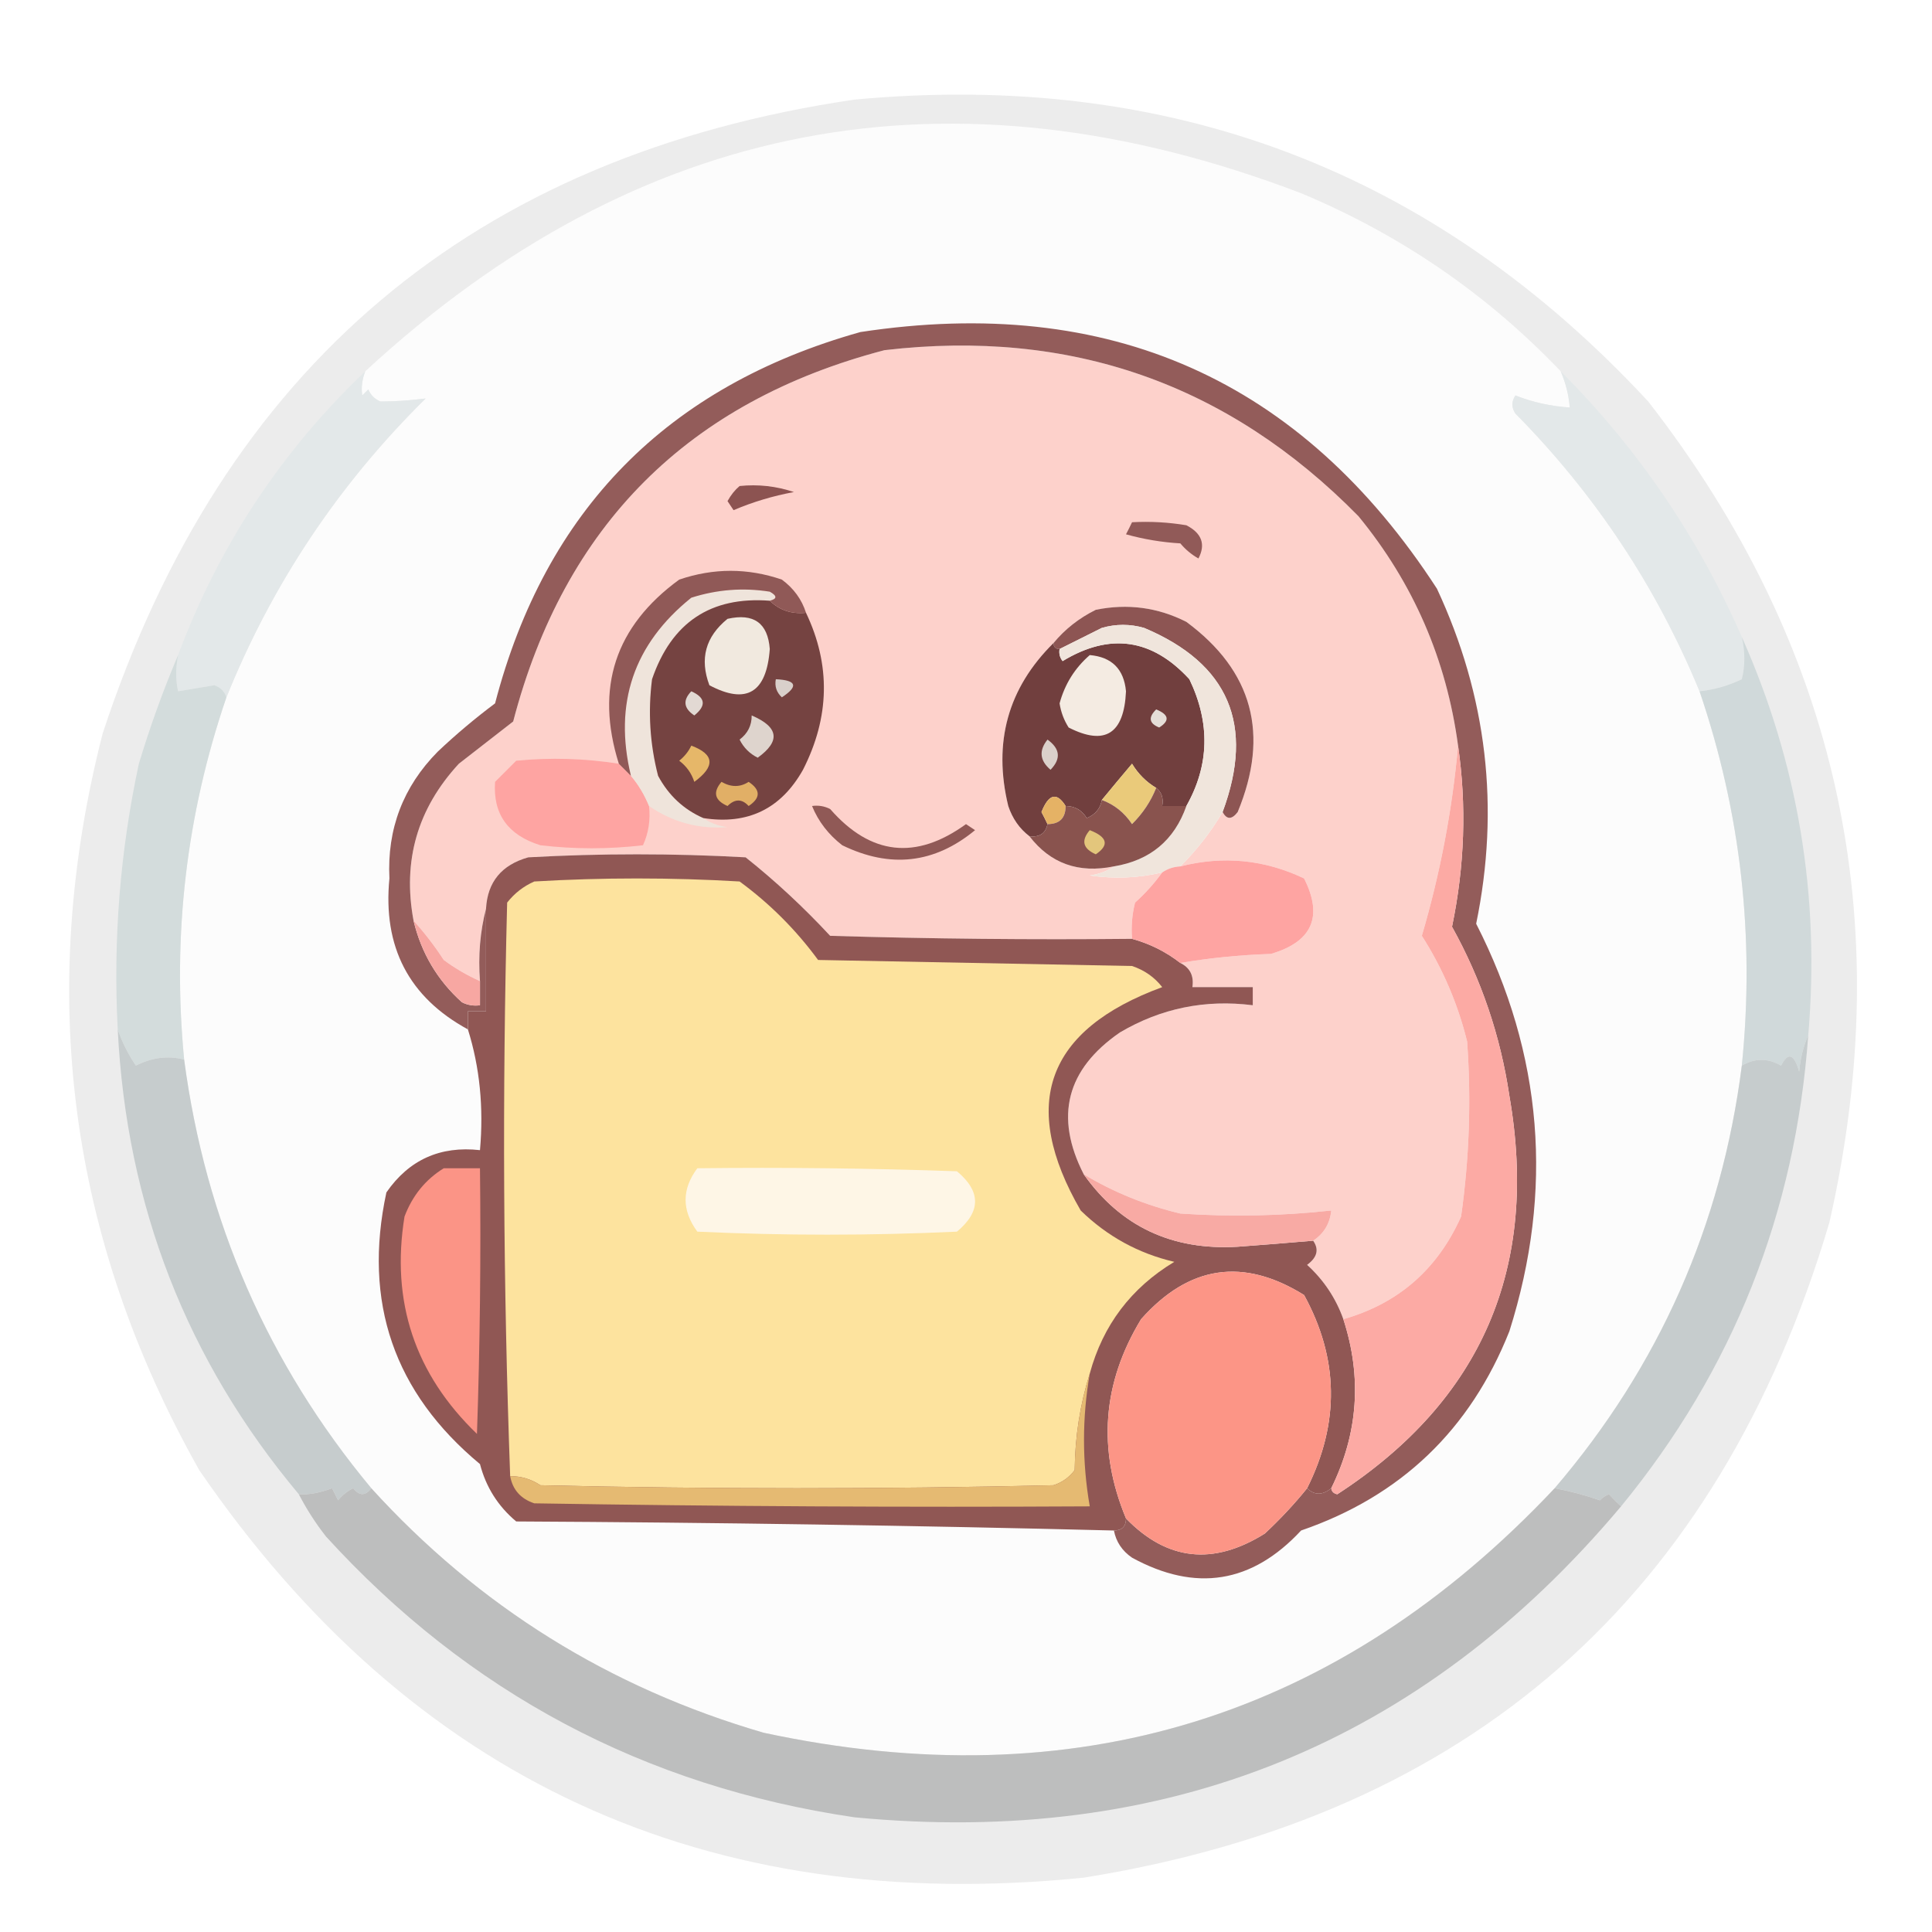
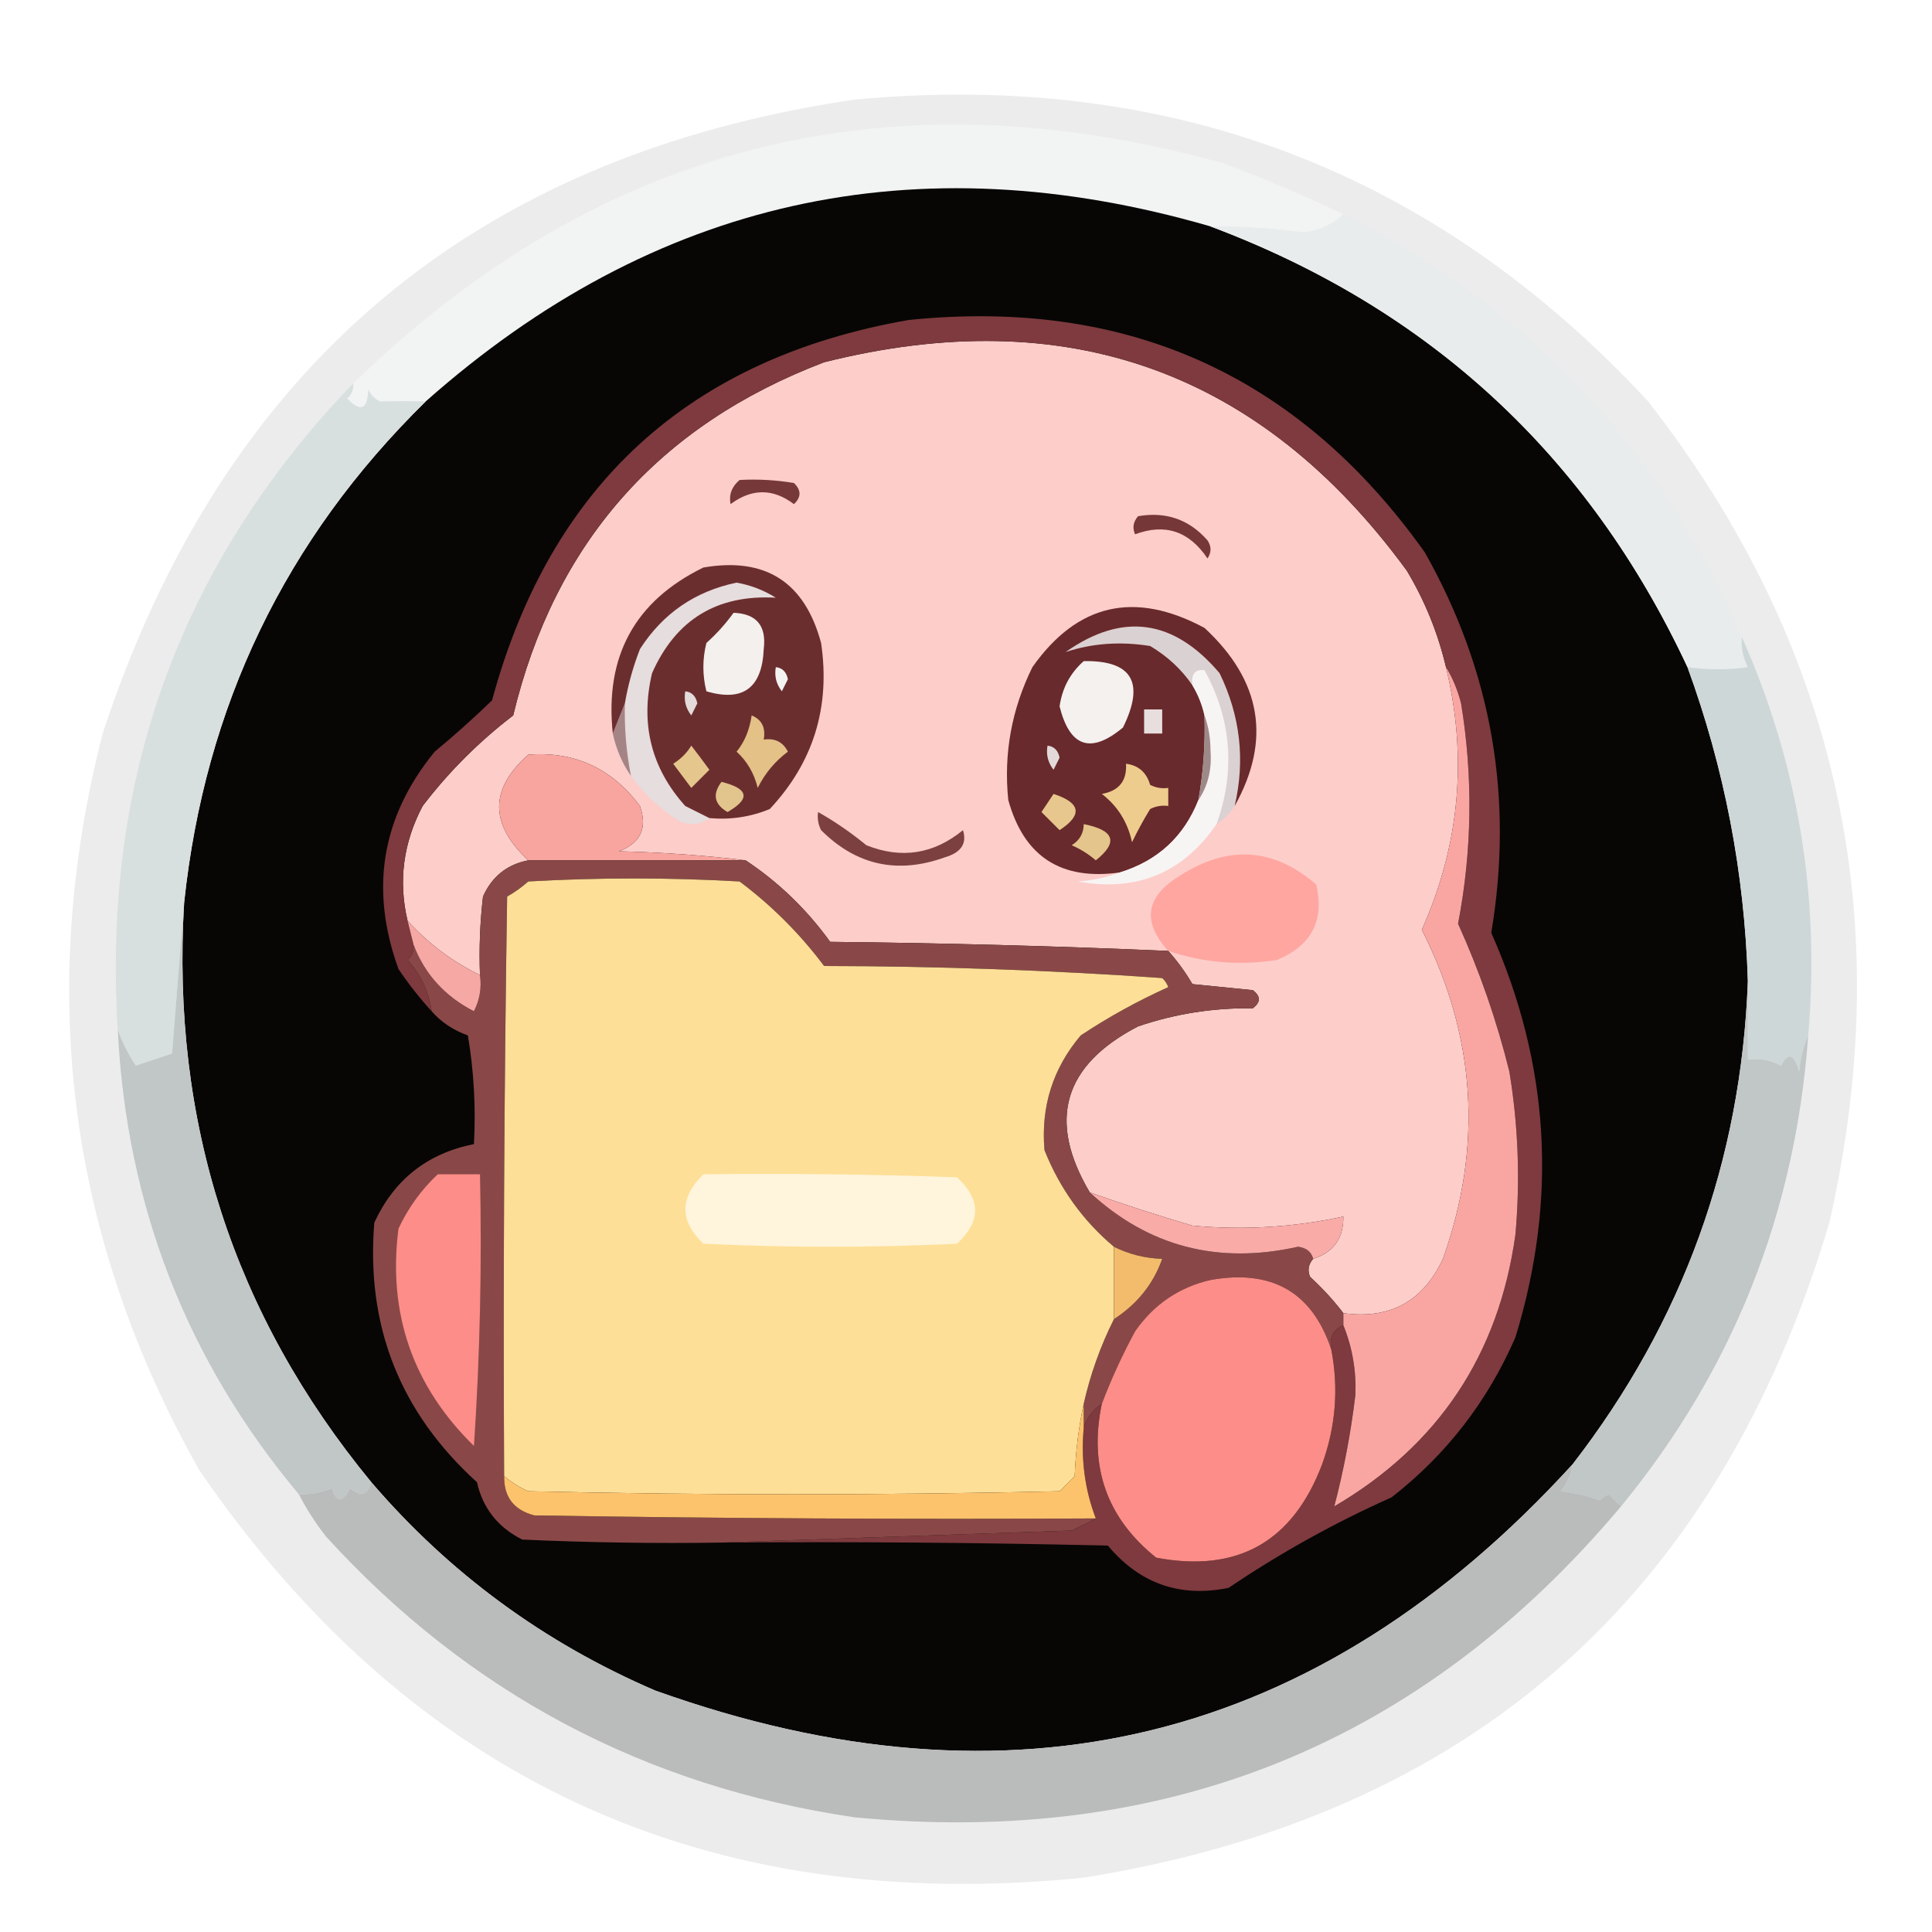
<svg xmlns="http://www.w3.org/2000/svg" version="1.1" width="320px" height="320px" style="shape-rendering:geometricPrecision; text-rendering:geometricPrecision; image-rendering:optimizeQuality; fill-rule:evenodd; clip-rule:evenodd">
  <g>
    <path style="opacity:0.075" fill="#020202" d="M 141.5,16.5 C 193.73,11.625 237.563,28.291 273,66.5C 304.432,106.913 314.432,152.246 303,202.5C 284.569,264.6 243.403,300.767 179.5,311C 117.029,317.32 68.196,294.82 33,243.5C 11.353,205.055 6.02,164.389 17,121.5C 36.943,60.799 78.442,25.799 141.5,16.5 Z" />
  </g>
  <g>
-     <path style="opacity:1" fill="#fcfcfc" d="M 258.5,61.5 C 259.35,63.494 259.85,65.494 260,67.5C 256.833,67.284 253.833,66.617 251,65.5C 250.333,66.5 250.333,67.5 251,68.5C 264.201,81.859 274.367,97.192 281.5,114.5C 288.343,134.601 290.677,155.267 288.5,176.5C 285.128,202.962 274.794,226.295 257.5,246.5C 221.675,284.552 178.008,298.052 126.5,287C 100.952,279.568 79.285,266.068 61.5,246.5C 44.376,225.907 34.042,202.24 30.5,175.5C 28.517,154.967 30.851,134.967 37.5,115.5C 45.046,96.771 56.046,80.271 70.5,66C 67.932,66.335 65.432,66.501 63,66.5C 62.055,66.095 61.388,65.428 61,64.5C 60.667,64.833 60.333,65.167 60,65.5C 59.805,64.181 59.972,62.847 60.5,61.5C 105.779,19.663 157.446,9.83 215.5,32C 231.988,38.894 246.322,48.727 258.5,61.5 Z" />
+     <path style="opacity:0.999" fill="#f2f3f3" d="M 222.5,35.5 C 220.797,37.141 218.63,38.141 216,38.5C 210.762,37.822 205.596,37.489 200.5,37.5C 151.629,23.319 108.296,32.985 70.5,66.5C 68.085,66.445 65.585,66.445 63,66.5C 62.055,66.095 61.388,65.428 61,64.5C 60.911,67.849 59.744,68.349 57.5,66C 58.252,65.329 58.586,64.496 58.5,63.5C 99.252,23.903 147.252,11.737 202.5,27C 209.39,29.566 216.057,32.399 222.5,35.5 Z" />
  </g>
  <g>
-     <path style="opacity:1" fill="#fdd1cb" d="M 241.5,123.5 C 240.537,134.187 238.537,144.687 235.5,155C 238.952,160.407 241.452,166.24 243,172.5C 243.698,182.199 243.365,191.866 242,201.5C 238.094,210.246 231.594,215.912 222.5,218.5C 221.255,215.013 219.255,212.013 216.5,209.5C 218.176,208.272 218.509,206.939 217.5,205.5C 219.279,204.33 220.279,202.664 220.5,200.5C 212.182,201.407 203.849,201.573 195.5,201C 189.785,199.638 184.451,197.471 179.5,194.5C 174.624,184.955 176.624,177.122 185.5,171C 192.289,167 199.623,165.5 207.5,166.5C 207.5,165.5 207.5,164.5 207.5,163.5C 204.167,163.5 200.833,163.5 197.5,163.5C 197.771,161.62 197.104,160.287 195.5,159.5C 200.316,158.674 205.316,158.174 210.5,158C 217.356,155.989 219.189,151.822 216,145.5C 209.447,142.367 202.614,141.7 195.5,143.5C 198.246,140.762 200.58,137.762 202.5,134.5C 203.189,135.774 204.023,135.774 205,134.5C 210.327,121.63 207.493,111.13 196.5,103C 191.768,100.599 186.768,99.932 181.5,101C 178.734,102.371 176.401,104.204 174.5,106.5C 166.946,113.959 164.446,122.959 167,133.5C 167.697,135.584 168.864,137.251 170.5,138.5C 173.98,143.028 178.646,144.695 184.5,143.5C 183.391,144.29 182.058,144.79 180.5,145C 184.537,145.607 188.537,145.44 192.5,144.5C 191.207,146.296 189.707,147.963 188,149.5C 187.505,151.473 187.338,153.473 187.5,155.5C 170.83,155.667 154.163,155.5 137.5,155C 133.082,150.243 128.415,145.91 123.5,142C 111.5,141.333 99.5,141.333 87.5,142C 83.078,143.244 80.745,146.077 80.5,150.5C 79.517,154.298 79.183,158.298 79.5,162.5C 77.388,161.56 75.388,160.394 73.5,159C 71.97,156.648 70.303,154.481 68.5,152.5C 66.644,142.592 69.144,133.926 76,126.5C 79,124.167 82,121.833 85,119.5C 93.491,87.009 113.991,66.509 146.5,58C 177.283,54.393 203.449,63.559 225,85.5C 234.08,96.561 239.58,109.228 241.5,123.5 Z" />
+     <path style="opacity:1" fill="#070605" d="M 200.5,37.5 C 236.778,51.113 263.112,75.447 279.5,110.5C 285.629,127.27 288.962,144.603 289.5,162.5C 288.392,192.26 278.726,218.927 260.5,242.5C 218.365,288.702 167.699,301.202 108.5,280C 90.098,272.08 74.431,260.58 61.5,245.5C 38.662,217.759 28.329,185.759 30.5,149.5C 33.939,116.958 47.272,89.292 70.5,66.5C 108.296,32.985 151.629,23.319 200.5,37.5 Z" />
  </g>
  <g>
-     <path style="opacity:0.999" fill="#e3e8e9" d="M 60.5,61.5 C 59.972,62.847 59.805,64.181 60,65.5C 60.333,65.167 60.667,64.833 61,64.5C 61.388,65.428 62.055,66.095 63,66.5C 65.432,66.501 67.932,66.335 70.5,66C 56.046,80.271 45.046,96.771 37.5,115.5C 37.189,114.522 36.522,113.855 35.5,113.5C 33.5,113.833 31.5,114.167 29.5,114.5C 29.08,112.674 29.08,110.674 29.5,108.5C 36.244,90.431 46.578,74.764 60.5,61.5 Z" />
+     <path style="opacity:1" fill="#e9ecec" d="M 222.5,35.5 C 253.061,50.728 275.061,74.061 288.5,105.5C 288.357,107.262 288.691,108.929 289.5,110.5C 286.269,110.963 282.936,110.963 279.5,110.5C 263.112,75.447 236.778,51.113 200.5,37.5C 205.596,37.489 210.762,37.822 216,38.5C 218.63,38.141 220.797,37.141 222.5,35.5 Z" />
  </g>
  <g>
-     <path style="opacity:0.999" fill="#e3e8e9" d="M 258.5,61.5 C 271.233,74.246 281.233,88.912 288.5,105.5C 289.057,107.949 289.057,110.282 288.5,112.5C 286.271,113.577 283.937,114.244 281.5,114.5C 274.367,97.192 264.201,81.859 251,68.5C 250.333,67.5 250.333,66.5 251,65.5C 253.833,66.617 256.833,67.284 260,67.5C 259.85,65.494 259.35,63.494 258.5,61.5 Z" />
+     <path style="opacity:1" fill="#fdcdc9" d="M 239.5,110.5 C 243.108,125.463 241.774,139.963 235.5,154C 244.476,171.682 245.642,189.849 239,208.5C 235.696,215.568 230.196,218.568 222.5,217.5C 220.901,215.396 219.068,213.396 217,211.5C 216.53,210.423 216.697,209.423 217.5,208.5C 220.869,207.441 222.536,205.108 222.5,201.5C 214.267,203.285 205.934,203.785 197.5,203C 191.744,201.314 186.077,199.48 180.5,197.5C 173.436,185.597 176.103,176.431 188.5,170C 194.619,167.916 200.952,166.916 207.5,167C 208.833,166 208.833,165 207.5,164C 204.167,163.667 200.833,163.333 197.5,163C 196.335,161.008 195.002,159.175 193.5,157.5C 174.877,156.692 156.21,156.192 137.5,156C 133.604,150.602 128.937,146.102 123.5,142.5C 116.679,141.671 109.679,141.171 102.5,141C 106.104,139.666 107.271,137.166 106,133.5C 101.319,127.24 95.152,124.407 87.5,125C 81.068,130.675 81.068,136.508 87.5,142.5C 83.98,143.183 81.48,145.183 80,148.5C 79.501,152.821 79.334,157.154 79.5,161.5C 74.953,159.294 70.953,156.294 67.5,152.5C 65.953,145.937 66.786,139.604 70,133.5C 74.333,127.833 79.333,122.833 85,118.5C 91.852,89.978 109.019,70.478 136.5,60C 176.64,49.931 208.806,61.431 233,94.5C 235.997,99.494 238.164,104.828 239.5,110.5 Z" />
  </g>
  <g>
-     <path style="opacity:1" fill="#935c5a" d="M 184.5,253.5 C 185.833,253.5 186.5,252.833 186.5,251.5C 193.305,258.516 200.972,259.349 209.5,254C 212.067,251.604 214.4,249.104 216.5,246.5C 217.705,247.686 219.039,247.686 220.5,246.5C 220.56,247.043 220.893,247.376 221.5,247.5C 245.439,231.937 254.939,209.937 250,181.5C 248.523,171.568 245.356,162.235 240.5,153.5C 242.597,143.407 242.93,133.407 241.5,123.5C 239.58,109.228 234.08,96.561 225,85.5C 203.449,63.559 177.283,54.393 146.5,58C 113.991,66.509 93.491,87.009 85,119.5C 82,121.833 79,124.167 76,126.5C 69.144,133.926 66.644,142.592 68.5,152.5C 69.777,157.843 72.444,162.343 76.5,166C 77.448,166.483 78.448,166.649 79.5,166.5C 79.5,165.167 79.5,163.833 79.5,162.5C 79.183,158.298 79.517,154.298 80.5,150.5C 80.5,156.167 80.5,161.833 80.5,167.5C 79.5,167.5 78.5,167.5 77.5,167.5C 77.5,168.5 77.5,169.5 77.5,170.5C 67.721,165.17 63.387,156.836 64.5,145.5C 64.094,137.314 66.761,130.314 72.5,124.5C 75.52,121.645 78.687,118.979 82,116.5C 90.343,84.489 110.51,63.989 142.5,55C 183.706,48.723 215.539,62.889 238,97.5C 246.29,115.282 248.456,133.782 244.5,153C 255.546,174.653 257.38,197.153 250,220.5C 243.51,236.825 232.01,247.825 215.5,253.5C 207.376,262.256 198.042,263.756 187.5,258C 185.859,256.871 184.859,255.371 184.5,253.5 Z" />
+     <path style="opacity:1" fill="#7e3a3e" d="M 119.5,255.5 C 138.671,254.833 158.004,254.167 177.5,253.5C 178.949,252.828 180.282,252.161 181.5,251.5C 179.682,246.729 179.015,241.729 179.5,236.5C 180.022,234.781 181.022,233.448 182.5,232.5C 180.313,242.936 183.313,251.436 191.5,258C 204.963,260.55 214.13,255.383 219,242.5C 221.242,236.251 221.742,229.917 220.5,223.5C 220.157,221.517 220.824,220.183 222.5,219.5C 223.981,223.141 224.648,226.975 224.5,231C 223.747,237.305 222.58,243.471 221,249.5C 238.223,239.407 248.223,224.407 251,204.5C 251.807,195.454 251.474,186.454 250,177.5C 247.915,169.073 245.081,160.906 241.5,153C 243.831,140.866 243.998,128.699 242,116.5C 241.434,114.277 240.6,112.277 239.5,110.5C 238.164,104.828 235.997,99.494 233,94.5C 208.806,61.431 176.64,49.931 136.5,60C 109.019,70.478 91.852,89.978 85,118.5C 79.333,122.833 74.333,127.833 70,133.5C 66.786,139.604 65.953,145.937 67.5,152.5C 67.833,153.833 68.167,155.167 68.5,156.5C 68.586,157.496 68.252,158.329 67.5,159C 69.686,161.372 71.019,164.206 71.5,167.5C 69.531,165.353 67.697,163.02 66,160.5C 61.197,147.266 63.197,135.266 72,124.5C 75.294,121.776 78.46,118.943 81.5,116C 91.158,80.34 114.158,59.34 150.5,53C 186.616,49.296 215.116,62.13 236,91.5C 247.084,111.143 250.75,132.143 247,154.5C 256.687,176.29 258.021,198.623 251,221.5C 246.399,232.096 239.566,240.929 230.5,248C 221.016,252.239 212.016,257.239 203.5,263C 195.448,264.641 188.782,262.308 183.5,256C 162.169,255.5 140.836,255.333 119.5,255.5 Z" />
  </g>
  <g>
-     <path style="opacity:1" fill="#8d5553" d="M 202.5,134.5 C 207.862,120.069 203.529,109.902 189.5,104C 187.167,103.333 184.833,103.333 182.5,104C 180.114,105.193 177.78,106.36 175.5,107.5C 174.833,107.5 174.5,107.167 174.5,106.5C 176.401,104.204 178.734,102.371 181.5,101C 186.768,99.932 191.768,100.599 196.5,103C 207.493,111.13 210.327,121.63 205,134.5C 204.023,135.774 203.189,135.774 202.5,134.5 Z" />
+     <path style="opacity:1" fill="#763839" d="M 122.5,79.5 C 125.518,79.335 128.518,79.502 131.5,80C 132.731,81.183 132.731,82.349 131.5,83.5C 128.035,80.878 124.535,80.878 121,83.5C 120.7,81.934 121.2,80.601 122.5,79.5 Z" />
  </g>
  <g>
-     <path style="opacity:1" fill="#fea4a2" d="M 102.5,126.5 C 103.167,127.167 103.833,127.833 104.5,128.5C 105.737,129.965 106.737,131.632 107.5,133.5C 107.756,135.792 107.423,137.959 106.5,140C 100.833,140.667 95.167,140.667 89.5,140C 84.121,138.323 81.621,134.823 82,129.5C 83.167,128.333 84.333,127.167 85.5,126C 91.188,125.446 96.855,125.613 102.5,126.5 Z" />
+     <path style="opacity:1" fill="#763738" d="M 188.5,85.5 C 193.126,84.7 196.96,86.034 200,89.5C 200.667,90.5 200.667,91.5 200,92.5C 196.969,87.973 192.969,86.64 188,88.5C 187.53,87.423 187.697,86.423 188.5,85.5 Z" />
  </g>
  <g>
-     <path style="opacity:1" fill="#713f3e" d="M 174.5,106.5 C 174.5,107.167 174.833,107.5 175.5,107.5C 175.369,108.239 175.536,108.906 176,109.5C 183.818,104.756 190.818,105.756 197,112.5C 200.48,119.745 200.313,126.745 196.5,133.5C 195.167,133.5 193.833,133.5 192.5,133.5C 192.737,132.209 192.404,131.209 191.5,130.5C 189.855,129.521 188.521,128.188 187.5,126.5C 185.758,128.563 184.091,130.563 182.5,132.5C 182.25,133.922 181.417,134.922 180,135.5C 179.184,134.177 178.017,133.511 176.5,133.5C 175.033,131.157 173.699,131.49 172.5,134.5C 172.863,135.183 173.196,135.85 173.5,136.5C 173.179,138.048 172.179,138.715 170.5,138.5C 168.864,137.251 167.697,135.584 167,133.5C 164.446,122.959 166.946,113.959 174.5,106.5 Z" />
+     <path style="opacity:1" fill="#dad1d2" d="M 204.5,133.5 C 203.728,134.694 202.728,135.694 201.5,136.5C 204.645,127.691 203.978,119.191 199.5,111C 197.939,110.812 197.272,111.645 197.5,113.5C 195.691,110.861 193.358,108.694 190.5,107C 185.578,106.208 180.912,106.541 176.5,108C 185.909,101.37 194.409,102.537 202,111.5C 205.432,118.556 206.265,125.889 204.5,133.5 Z" />
  </g>
  <g>
-     <path style="opacity:1" fill="#dbd1cb" d="M 173.5,122.5 C 175.603,124.018 175.77,125.685 174,127.5C 172.212,125.977 172.045,124.31 173.5,122.5 Z" />
+     <path style="opacity:1" fill="#682a2c" d="M 204.5,133.5 C 206.265,125.889 205.432,118.556 202,111.5C 194.409,102.537 185.909,101.37 176.5,108C 180.912,106.541 185.578,106.208 190.5,107C 193.358,108.694 195.691,110.861 197.5,113.5C 198.441,115.05 199.107,116.716 199.5,118.5C 199.647,123.214 199.314,127.881 198.5,132.5C 196.1,138.566 191.767,142.566 185.5,144.5C 175.762,145.887 169.595,141.887 167,132.5C 166.221,124.821 167.554,117.487 171,110.5C 178.436,99.955 187.936,97.789 199.5,104C 208.937,112.731 210.604,122.564 204.5,133.5 Z" />
  </g>
  <g>
-     <path style="opacity:1" fill="#e5ddd7" d="M 191.5,117.5 C 193.625,118.368 193.791,119.368 192,120.5C 190.317,119.824 190.15,118.824 191.5,117.5 Z" />
+     <path style="opacity:1" fill="#f4f1ef" d="M 179.5,109.5 C 187.508,109.365 189.675,113.032 186,120.5C 180.688,124.931 177.188,123.764 175.5,117C 175.927,113.977 177.261,111.477 179.5,109.5 Z" />
  </g>
  <g>
-     <path style="opacity:1" fill="#f4ebe2" d="M 180.5,108.5 C 184.156,108.823 186.156,110.823 186.5,114.5C 186.179,121.564 183.013,123.564 177,120.5C 176.219,119.271 175.719,117.938 175.5,116.5C 176.366,113.308 178.032,110.641 180.5,108.5 Z" />
+     <path style="opacity:1" fill="#f7f4f4" d="M 201.5,136.5 C 195.937,144.611 188.27,147.778 178.5,146C 181.036,145.814 183.369,145.314 185.5,144.5C 191.767,142.566 196.1,138.566 198.5,132.5C 200.047,130.193 200.713,127.527 200.5,124.5C 200.495,122.304 200.162,120.304 199.5,118.5C 199.107,116.716 198.441,115.05 197.5,113.5C 197.272,111.645 197.939,110.812 199.5,111C 203.978,119.191 204.645,127.691 201.5,136.5 Z" />
  </g>
  <g>
-     <path style="opacity:1" fill="#efe4db" d="M 127.5,99.5 C 117.724,98.757 111.224,103.09 108,112.5C 107.308,117.891 107.641,123.225 109,128.5C 110.736,131.739 113.236,134.073 116.5,135.5C 117.609,136.29 118.942,136.79 120.5,137C 115.749,137.36 111.416,136.194 107.5,133.5C 106.737,131.632 105.737,129.965 104.5,128.5C 101.62,116.506 104.953,106.673 114.5,99C 118.761,97.637 123.095,97.304 127.5,98C 128.738,98.69 128.738,99.19 127.5,99.5 Z" />
+     <path style="opacity:0.999" fill="#d8dfdf" d="M 58.5,63.5 C 58.586,64.496 58.252,65.329 57.5,66C 59.744,68.349 60.911,67.849 61,64.5C 61.388,65.428 62.055,66.095 63,66.5C 65.585,66.445 68.085,66.445 70.5,66.5C 47.272,89.292 33.939,116.958 30.5,149.5C 29.833,157.676 29.167,166.01 28.5,174.5C 26.5,175.167 24.5,175.833 22.5,176.5C 21.199,174.556 20.199,172.556 19.5,170.5C 16.916,128.901 29.916,93.234 58.5,63.5 Z" />
  </g>
  <g>
-     <path style="opacity:1" fill="#f0e5dc" d="M 202.5,134.5 C 200.58,137.762 198.246,140.762 195.5,143.5C 194.391,143.557 193.391,143.89 192.5,144.5C 188.537,145.44 184.537,145.607 180.5,145C 182.058,144.79 183.391,144.29 184.5,143.5C 190.5,142.508 194.5,139.175 196.5,133.5C 200.313,126.745 200.48,119.745 197,112.5C 190.818,105.756 183.818,104.756 176,109.5C 175.536,108.906 175.369,108.239 175.5,107.5C 177.78,106.36 180.114,105.193 182.5,104C 184.833,103.333 187.167,103.333 189.5,104C 203.529,109.902 207.862,120.069 202.5,134.5 Z" />
+     <path style="opacity:1" fill="#e8dede" d="M 189.5,117.5 C 190.5,117.5 191.5,117.5 192.5,117.5C 192.5,118.833 192.5,120.167 192.5,121.5C 191.5,121.5 190.5,121.5 189.5,121.5C 189.5,120.167 189.5,118.833 189.5,117.5 Z" />
  </g>
  <g>
-     <path style="opacity:1" fill="#754341" d="M 127.5,99.5 C 129.102,101.074 131.102,101.741 133.5,101.5C 137.61,110.112 137.443,118.779 133,127.5C 129.351,133.981 123.851,136.648 116.5,135.5C 113.236,134.073 110.736,131.739 109,128.5C 107.641,123.225 107.308,117.891 108,112.5C 111.224,103.09 117.724,98.757 127.5,99.5 Z" />
+     <path style="opacity:1" fill="#e5ddde" d="M 117.5,135.5 C 116.054,136.613 114.387,136.78 112.5,136C 109.308,133.972 106.641,131.472 104.5,128.5C 103.728,124.548 103.395,120.548 103.5,116.5C 104.022,113.432 104.855,110.432 106,107.5C 109.792,101.603 115.126,97.936 122,96.5C 124.321,96.909 126.487,97.743 128.5,99C 118.772,98.447 111.938,102.613 108,111.5C 106.027,119.894 107.861,127.228 113.5,133.5C 114.86,134.18 116.193,134.847 117.5,135.5 Z" />
  </g>
  <g>
-     <path style="opacity:1" fill="#e6b769" d="M 114.5,123.5 C 118.343,124.931 118.509,126.931 115,129.5C 114.535,128.069 113.701,126.903 112.5,126C 113.381,125.292 114.047,124.458 114.5,123.5 Z" />
+     <path style="opacity:1" fill="#a58486" d="M 103.5,116.5 C 103.395,120.548 103.728,124.548 104.5,128.5C 103.055,126.429 102.055,124.096 101.5,121.5C 102.167,119.833 102.833,118.167 103.5,116.5 Z" />
  </g>
  <g>
-     <path style="opacity:1" fill="#ded4cd" d="M 124.5,118.5 C 128.982,120.415 129.316,122.749 125.5,125.5C 124.167,124.833 123.167,123.833 122.5,122.5C 123.853,121.476 124.52,120.143 124.5,118.5 Z" />
+     <path style="opacity:1" fill="#6b2e2f" d="M 117.5,135.5 C 116.193,134.847 114.86,134.18 113.5,133.5C 107.861,127.228 106.027,119.894 108,111.5C 111.938,102.613 118.772,98.447 128.5,99C 126.487,97.743 124.321,96.909 122,96.5C 115.126,97.936 109.792,101.603 106,107.5C 104.855,110.432 104.022,113.432 103.5,116.5C 102.833,118.167 102.167,119.833 101.5,121.5C 100.139,108.714 105.139,99.547 116.5,94C 126.783,92.227 133.283,96.393 136,106.5C 137.56,117.108 134.727,126.274 127.5,134C 124.312,135.316 120.978,135.816 117.5,135.5 Z" />
  </g>
  <g>
-     <path style="opacity:1" fill="#e2d9d3" d="M 114.5,114.5 C 116.852,115.543 117.019,116.876 115,118.5C 113.232,117.318 113.065,115.985 114.5,114.5 Z" />
+     <path style="opacity:1" fill="#e3c187" d="M 124.5,118.5 C 126.176,119.183 126.843,120.517 126.5,122.5C 128.346,122.222 129.68,122.889 130.5,124.5C 128.367,126.091 126.701,128.091 125.5,130.5C 124.912,128.089 123.745,126.089 122,124.5C 123.309,122.92 124.142,120.92 124.5,118.5 Z" />
  </g>
  <g>
-     <path style="opacity:1" fill="#d9d0cb" d="M 128.5,112.5 C 131.957,112.667 132.29,113.667 129.5,115.5C 128.614,114.675 128.281,113.675 128.5,112.5 Z" />
+     <path style="opacity:1" fill="#e4dbdb" d="M 113.5,114.5 C 114.586,114.62 115.253,115.287 115.5,116.5C 115.167,117.167 114.833,117.833 114.5,118.5C 113.571,117.311 113.238,115.978 113.5,114.5 Z" />
  </g>
  <g>
-     <path style="opacity:1" fill="#f1e9df" d="M 120.5,102.5 C 124.841,101.52 127.174,103.187 127.5,107.5C 126.969,114.747 123.635,116.747 117.5,113.5C 115.852,109.124 116.852,105.458 120.5,102.5 Z" />
+     <path style="opacity:1" fill="#f5f3f2" d="M 128.5,110.5 C 129.586,110.62 130.253,111.287 130.5,112.5C 130.167,113.167 129.833,113.833 129.5,114.5C 128.571,113.311 128.238,111.978 128.5,110.5 Z" />
  </g>
  <g>
-     <path style="opacity:1" fill="#905957" d="M 133.5,101.5 C 131.102,101.741 129.102,101.074 127.5,99.5C 128.738,99.19 128.738,98.69 127.5,98C 123.095,97.304 118.761,97.637 114.5,99C 104.953,106.673 101.62,116.506 104.5,128.5C 103.833,127.833 103.167,127.167 102.5,126.5C 98.547,113.913 101.881,103.747 112.5,96C 118.182,94.064 123.848,94.064 129.5,96C 131.464,97.451 132.797,99.284 133.5,101.5 Z" />
+     <path style="opacity:1" fill="#f3f0ed" d="M 121.5,101.5 C 125.305,101.643 126.971,103.643 126.5,107.5C 126.219,113.963 123.053,116.296 117,114.5C 116.333,111.833 116.333,109.167 117,106.5C 118.707,104.963 120.207,103.296 121.5,101.5 Z" />
  </g>
  <g>
-     <path style="opacity:1" fill="#915a58" d="M 187.5,86.5 C 190.518,86.335 193.518,86.502 196.5,87C 199.059,88.323 199.725,90.157 198.5,92.5C 197.354,91.855 196.354,91.022 195.5,90C 192.447,89.821 189.447,89.321 186.5,88.5C 186.863,87.817 187.196,87.15 187.5,86.5 Z" />
+     <path style="opacity:1" fill="#9e8989" d="M 199.5,118.5 C 200.162,120.304 200.495,122.304 200.5,124.5C 200.713,127.527 200.047,130.193 198.5,132.5C 199.314,127.881 199.647,123.214 199.5,118.5 Z" />
  </g>
  <g>
-     <path style="opacity:1" fill="#8c5351" d="M 122.5,80.5 C 125.572,80.183 128.572,80.516 131.5,81.5C 128.039,82.135 124.705,83.135 121.5,84.5C 121.167,84 120.833,83.5 120.5,83C 121.056,81.989 121.722,81.156 122.5,80.5 Z" />
+     <path style="opacity:1" fill="#e5c68d" d="M 114.5,123.5 C 115.479,124.765 116.479,126.099 117.5,127.5C 116.5,128.5 115.5,129.5 114.5,130.5C 113.5,129.167 112.5,127.833 111.5,126.5C 112.77,125.712 113.77,124.712 114.5,123.5 Z" />
  </g>
  <g>
-     <path style="opacity:1" fill="#eaca7a" d="M 191.5,130.5 C 190.611,132.736 189.278,134.736 187.5,136.5C 186.234,134.596 184.567,133.263 182.5,132.5C 184.091,130.563 185.758,128.563 187.5,126.5C 188.521,128.188 189.855,129.521 191.5,130.5 Z" />
+     <path style="opacity:1" fill="#e4d9d9" d="M 173.5,123.5 C 174.586,123.62 175.253,124.287 175.5,125.5C 175.167,126.167 174.833,126.833 174.5,127.5C 173.571,126.311 173.238,124.978 173.5,123.5 Z" />
  </g>
  <g>
-     <path style="opacity:1" fill="#e1af66" d="M 119.5,129.5 C 121.086,130.413 122.586,130.413 124,129.5C 126,130.833 126,132.167 124,133.5C 122.887,132.289 121.72,132.289 120.5,133.5C 118.358,132.563 118.024,131.23 119.5,129.5 Z" />
+     <path style="opacity:1" fill="#eecc8d" d="M 186.5,126.5 C 188.564,126.762 189.897,127.929 190.5,130C 191.448,130.483 192.448,130.649 193.5,130.5C 193.5,131.5 193.5,132.5 193.5,133.5C 192.448,133.351 191.448,133.517 190.5,134C 189.406,135.78 188.406,137.614 187.5,139.5C 186.781,136.178 185.114,133.512 182.5,131.5C 185.342,130.996 186.675,129.329 186.5,126.5 Z" />
  </g>
  <g>
-     <path style="opacity:1" fill="#e5b265" d="M 176.5,133.5 C 176.5,135.5 175.5,136.5 173.5,136.5C 173.196,135.85 172.863,135.183 172.5,134.5C 173.699,131.49 175.033,131.157 176.5,133.5 Z" />
+     <path style="opacity:1" fill="#f8a49f" d="M 123.5,142.5 C 111.5,142.5 99.5,142.5 87.5,142.5C 81.068,136.508 81.068,130.675 87.5,125C 95.152,124.407 101.319,127.24 106,133.5C 107.271,137.166 106.104,139.666 102.5,141C 109.679,141.171 116.679,141.671 123.5,142.5 Z" />
  </g>
  <g>
-     <path style="opacity:1" fill="#89534e" d="M 191.5,130.5 C 192.404,131.209 192.737,132.209 192.5,133.5C 193.833,133.5 195.167,133.5 196.5,133.5C 194.5,139.175 190.5,142.508 184.5,143.5C 178.646,144.695 173.98,143.028 170.5,138.5C 172.179,138.715 173.179,138.048 173.5,136.5C 175.5,136.5 176.5,135.5 176.5,133.5C 178.017,133.511 179.184,134.177 180,135.5C 181.417,134.922 182.25,133.922 182.5,132.5C 184.567,133.263 186.234,134.596 187.5,136.5C 189.278,134.736 190.611,132.736 191.5,130.5 Z" />
+     <path style="opacity:1" fill="#e2c48d" d="M 119.5,129.5 C 124.016,130.625 124.35,132.292 120.5,134.5C 118.296,133.218 117.962,131.551 119.5,129.5 Z" />
  </g>
  <g>
-     <path style="opacity:1" fill="#e3c67c" d="M 180.5,137.5 C 183.428,138.637 183.762,139.97 181.5,141.5C 179.358,140.563 179.024,139.23 180.5,137.5 Z" />
+     <path style="opacity:1" fill="#e7c78e" d="M 174.5,131.5 C 179.02,132.975 179.354,134.975 175.5,137.5C 174.5,136.5 173.5,135.5 172.5,134.5C 173.193,133.482 173.859,132.482 174.5,131.5 Z" />
  </g>
  <g>
-     <path style="opacity:1" fill="#905956" d="M 134.5,133.5 C 135.552,133.351 136.552,133.517 137.5,134C 144.209,141.672 151.709,142.505 160,136.5C 160.5,136.833 161,137.167 161.5,137.5C 154.787,143.042 147.454,143.876 139.5,140C 137.21,138.223 135.543,136.056 134.5,133.5 Z" />
+     <path style="opacity:1" fill="#e4c58c" d="M 179.5,136.5 C 184.602,137.508 185.269,139.508 181.5,142.5C 180.3,141.469 178.966,140.635 177.5,140C 178.823,139.184 179.489,138.017 179.5,136.5 Z" />
  </g>
  <g>
-     <path style="opacity:1" fill="#905754" d="M 187.5,155.5 C 190.45,156.308 193.117,157.642 195.5,159.5C 197.104,160.287 197.771,161.62 197.5,163.5C 200.833,163.5 204.167,163.5 207.5,163.5C 207.5,164.5 207.5,165.5 207.5,166.5C 199.623,165.5 192.289,167 185.5,171C 176.624,177.122 174.624,184.955 179.5,194.5C 185.612,203.136 194.112,207.136 205,206.5C 209.176,206.192 213.342,205.858 217.5,205.5C 218.509,206.939 218.176,208.272 216.5,209.5C 219.255,212.013 221.255,215.013 222.5,218.5C 225.622,228.098 224.955,237.431 220.5,246.5C 219.039,247.686 217.705,247.686 216.5,246.5C 221.922,235.672 221.755,225.005 216,214.5C 205.926,208.236 196.926,209.569 189,218.5C 182.578,229.071 181.745,240.071 186.5,251.5C 186.5,252.833 185.833,253.5 184.5,253.5C 151.571,252.674 118.571,252.174 85.5,252C 82.492,249.482 80.492,246.316 79.5,242.5C 65.255,230.667 60.088,215.667 64,197.5C 67.74,192.101 72.906,189.767 79.5,190.5C 80.126,183.416 79.459,176.75 77.5,170.5C 77.5,169.5 77.5,168.5 77.5,167.5C 78.5,167.5 79.5,167.5 80.5,167.5C 80.5,161.833 80.5,156.167 80.5,150.5C 80.745,146.077 83.078,143.244 87.5,142C 99.5,141.333 111.5,141.333 123.5,142C 128.415,145.91 133.082,150.243 137.5,155C 154.163,155.5 170.83,155.667 187.5,155.5 Z" />
+     <path style="opacity:1" fill="#7c4040" d="M 135.5,134.5 C 138.232,136.035 140.898,137.869 143.5,140C 149.312,142.309 154.646,141.476 159.5,137.5C 160.188,139.718 159.188,141.218 156.5,142C 148.661,144.826 141.827,143.326 136,137.5C 135.517,136.552 135.351,135.552 135.5,134.5 Z" />
  </g>
  <g>
-     <path style="opacity:1" fill="#fea4a2" d="M 195.5,159.5 C 193.117,157.642 190.45,156.308 187.5,155.5C 187.338,153.473 187.505,151.473 188,149.5C 189.707,147.963 191.207,146.296 192.5,144.5C 193.391,143.89 194.391,143.557 195.5,143.5C 202.614,141.7 209.447,142.367 216,145.5C 219.189,151.822 217.356,155.989 210.5,158C 205.316,158.174 200.316,158.674 195.5,159.5 Z" />
+     <path style="opacity:1" fill="#ffa6a1" d="M 193.5,157.5 C 189.087,152.631 189.753,148.464 195.5,145C 203.46,139.915 210.96,140.415 218,146.5C 219.419,152.44 217.252,156.607 211.5,159C 205.324,159.964 199.324,159.464 193.5,157.5 Z" />
  </g>
  <g>
-     <path style="opacity:1" fill="#fde39e" d="M 180.5,227.5 C 178.901,232.569 178.067,237.902 178,243.5C 177.097,244.701 175.931,245.535 174.5,246C 146.167,246.667 117.833,246.667 89.5,246C 87.975,244.991 86.308,244.491 84.5,244.5C 83.348,212.875 83.182,181.209 84,149.5C 85.214,147.951 86.714,146.785 88.5,146C 99.833,145.333 111.167,145.333 122.5,146C 127.5,149.667 131.833,154 135.5,159C 152.833,159.333 170.167,159.667 187.5,160C 189.555,160.687 191.221,161.854 192.5,163.5C 173.302,170.552 168.802,182.885 179,200.5C 183.391,204.778 188.557,207.611 194.5,209C 187.35,213.313 182.684,219.479 180.5,227.5 Z" />
+     <path style="opacity:1" fill="#894847" d="M 87.5,142.5 C 99.5,142.5 111.5,142.5 123.5,142.5C 128.937,146.102 133.604,150.602 137.5,156C 156.21,156.192 174.877,156.692 193.5,157.5C 195.002,159.175 196.335,161.008 197.5,163C 200.833,163.333 204.167,163.667 207.5,164C 208.833,165 208.833,166 207.5,167C 200.952,166.916 194.619,167.916 188.5,170C 176.103,176.431 173.436,185.597 180.5,197.5C 190.239,206.478 201.739,209.478 215,206.5C 216.376,206.684 217.209,207.351 217.5,208.5C 216.697,209.423 216.53,210.423 217,211.5C 219.068,213.396 220.901,215.396 222.5,217.5C 222.5,218.167 222.5,218.833 222.5,219.5C 220.824,220.183 220.157,221.517 220.5,223.5C 217.347,214.024 210.68,210.19 200.5,212C 195.288,213.198 191.122,216.031 188,220.5C 185.854,224.475 184.02,228.475 182.5,232.5C 181.022,233.448 180.022,234.781 179.5,236.5C 179.5,235.167 179.5,233.833 179.5,232.5C 180.595,227.64 182.262,222.973 184.5,218.5C 188.38,215.973 191.046,212.64 192.5,208.5C 189.673,208.416 187.006,207.75 184.5,206.5C 179.37,202.188 175.537,196.854 173,190.5C 172.382,183.297 174.382,176.964 179,171.5C 183.601,168.449 188.435,165.782 193.5,163.5C 193.291,162.914 192.957,162.414 192.5,162C 173.923,160.692 155.257,160.025 136.5,160C 132.5,154.667 127.833,150 122.5,146C 110.833,145.333 99.167,145.333 87.5,146C 86.421,146.956 85.255,147.789 84,148.5C 83.5,180.498 83.333,212.498 83.5,244.5C 83.448,247.952 85.115,250.119 88.5,251C 119.498,251.5 150.498,251.667 181.5,251.5C 180.282,252.161 178.949,252.828 177.5,253.5C 158.004,254.167 138.671,254.833 119.5,255.5C 108.495,255.667 97.495,255.5 86.5,255C 82.471,252.978 79.971,249.812 79,245.5C 66.26,233.944 60.593,219.611 62,202.5C 65.301,195.364 70.801,191.031 78.5,189.5C 78.829,183.463 78.496,177.463 77.5,171.5C 75.089,170.639 73.089,169.306 71.5,167.5C 71.019,164.206 69.686,161.372 67.5,159C 68.252,158.329 68.586,157.496 68.5,156.5C 70.363,161.369 73.696,165.036 78.5,167.5C 79.466,165.604 79.799,163.604 79.5,161.5C 79.334,157.154 79.501,152.821 80,148.5C 81.48,145.183 83.98,143.183 87.5,142.5 Z" />
  </g>
  <g>
-     <path style="opacity:1" fill="#d3dcdc" d="M 29.5,108.5 C 29.08,110.674 29.08,112.674 29.5,114.5C 31.5,114.167 33.5,113.833 35.5,113.5C 36.522,113.855 37.189,114.522 37.5,115.5C 30.851,134.967 28.517,154.967 30.5,175.5C 27.861,174.808 25.194,175.141 22.5,176.5C 21.199,174.556 20.199,172.556 19.5,170.5C 18.72,155.659 19.886,140.992 23,126.5C 24.877,120.279 27.044,114.279 29.5,108.5 Z" />
+     <path style="opacity:1" fill="#fedf97" d="M 184.5,206.5 C 184.5,210.5 184.5,214.5 184.5,218.5C 182.262,222.973 180.595,227.64 179.5,232.5C 178.676,236.312 178.176,240.312 178,244.5C 177.167,245.333 176.333,246.167 175.5,247C 146.167,247.667 116.833,247.667 87.5,247C 86.016,246.338 84.683,245.504 83.5,244.5C 83.333,212.498 83.5,180.498 84,148.5C 85.255,147.789 86.421,146.956 87.5,146C 99.167,145.333 110.833,145.333 122.5,146C 127.833,150 132.5,154.667 136.5,160C 155.257,160.025 173.923,160.692 192.5,162C 192.957,162.414 193.291,162.914 193.5,163.5C 188.435,165.782 183.601,168.449 179,171.5C 174.382,176.964 172.382,183.297 173,190.5C 175.537,196.854 179.37,202.188 184.5,206.5 Z" />
  </g>
  <g>
-     <path style="opacity:1" fill="#d0d9da" d="M 288.5,105.5 C 297.824,126.465 301.49,148.465 299.5,171.5C 298.691,173.292 298.191,175.292 298,177.5C 297.16,174.536 296.16,174.203 295,176.5C 292.837,175.232 290.67,175.232 288.5,176.5C 290.677,155.267 288.343,134.601 281.5,114.5C 283.937,114.244 286.271,113.577 288.5,112.5C 289.057,110.282 289.057,107.949 288.5,105.5 Z" />
+     <path style="opacity:1" fill="#ced7d7" d="M 288.5,105.5 C 297.824,126.465 301.49,148.465 299.5,171.5C 298.691,173.292 298.191,175.292 298,177.5C 297.16,174.536 296.16,174.203 295,176.5C 293.301,175.594 291.467,175.261 289.5,175.5C 289.5,171.167 289.5,166.833 289.5,162.5C 288.962,144.603 285.629,127.27 279.5,110.5C 282.936,110.963 286.269,110.963 289.5,110.5C 288.691,108.929 288.357,107.262 288.5,105.5 Z" />
  </g>
  <g>
-     <path style="opacity:1" fill="#fcaaa4" d="M 241.5,123.5 C 242.93,133.407 242.597,143.407 240.5,153.5C 245.356,162.235 248.523,171.568 250,181.5C 254.939,209.937 245.439,231.937 221.5,247.5C 220.893,247.376 220.56,247.043 220.5,246.5C 224.955,237.431 225.622,228.098 222.5,218.5C 231.594,215.912 238.094,210.246 242,201.5C 243.365,191.866 243.698,182.199 243,172.5C 241.452,166.24 238.952,160.407 235.5,155C 238.537,144.687 240.537,134.187 241.5,123.5 Z" />
+     <path style="opacity:1" fill="#f6a8a5" d="M 67.5,152.5 C 70.953,156.294 74.953,159.294 79.5,161.5C 79.799,163.604 79.466,165.604 78.5,167.5C 73.696,165.036 70.363,161.369 68.5,156.5C 68.167,155.167 67.833,153.833 67.5,152.5 Z" />
  </g>
  <g>
-     <path style="opacity:1" fill="#f7a7a2" d="M 68.5,152.5 C 70.303,154.481 71.97,156.648 73.5,159C 75.388,160.394 77.388,161.56 79.5,162.5C 79.5,163.833 79.5,165.167 79.5,166.5C 78.448,166.649 77.448,166.483 76.5,166C 72.444,162.343 69.777,157.843 68.5,152.5 Z" />
+     <path style="opacity:1" fill="#f9a6a3" d="M 239.5,110.5 C 240.6,112.277 241.434,114.277 242,116.5C 243.998,128.699 243.831,140.866 241.5,153C 245.081,160.906 247.915,169.073 250,177.5C 251.474,186.454 251.807,195.454 251,204.5C 248.223,224.407 238.223,239.407 221,249.5C 222.58,243.471 223.747,237.305 224.5,231C 224.648,226.975 223.981,223.141 222.5,219.5C 222.5,218.833 222.5,218.167 222.5,217.5C 230.196,218.568 235.696,215.568 239,208.5C 245.642,189.849 244.476,171.682 235.5,154C 241.774,139.963 243.108,125.463 239.5,110.5 Z" />
  </g>
  <g>
-     <path style="opacity:0.999" fill="#c6cccd" d="M 19.5,170.5 C 20.199,172.556 21.199,174.556 22.5,176.5C 25.194,175.141 27.861,174.808 30.5,175.5C 34.042,202.24 44.376,225.907 61.5,246.5C 60.527,247.791 59.527,247.791 58.5,246.5C 57.522,246.977 56.689,247.643 56,248.5C 55.667,247.833 55.333,247.167 55,246.5C 52.975,247.26 51.142,247.594 49.5,247.5C 30.949,225.362 20.949,199.695 19.5,170.5 Z" />
+     <path style="opacity:1" fill="#fff5dc" d="M 116.5,194.5 C 130.504,194.333 144.504,194.5 158.5,195C 162.5,198.667 162.5,202.333 158.5,206C 144.5,206.667 130.5,206.667 116.5,206C 112.542,202.215 112.542,198.382 116.5,194.5 Z" />
  </g>
  <g>
-     <path style="opacity:0.999" fill="#c6cccd" d="M 299.5,171.5 C 297.375,200.896 287.042,226.896 268.5,249.5C 267.849,248.909 267.182,248.243 266.5,247.5C 265.914,247.709 265.414,248.043 265,248.5C 262.564,247.645 260.064,246.979 257.5,246.5C 274.794,226.295 285.128,202.962 288.5,176.5C 290.67,175.232 292.837,175.232 295,176.5C 296.16,174.203 297.16,174.536 298,177.5C 298.191,175.292 298.691,173.292 299.5,171.5 Z" />
+     <path style="opacity:1" fill="#f9aba8" d="M 180.5,197.5 C 186.077,199.48 191.744,201.314 197.5,203C 205.934,203.785 214.267,203.285 222.5,201.5C 222.536,205.108 220.869,207.441 217.5,208.5C 217.209,207.351 216.376,206.684 215,206.5C 201.739,209.478 190.239,206.478 180.5,197.5 Z" />
  </g>
  <g>
-     <path style="opacity:1" fill="#fb9486" d="M 73.5,193.5 C 75.5,193.5 77.5,193.5 79.5,193.5C 79.667,208.17 79.5,222.837 79,237.5C 68.718,227.6 64.718,215.6 67,201.5C 68.305,198.039 70.471,195.372 73.5,193.5 Z" />
+     <path style="opacity:1" fill="#f3bc6c" d="M 184.5,206.5 C 187.006,207.75 189.673,208.416 192.5,208.5C 191.046,212.64 188.38,215.973 184.5,218.5C 184.5,214.5 184.5,210.5 184.5,206.5 Z" />
  </g>
  <g>
-     <path style="opacity:1" fill="#fef6e6" d="M 115.5,193.5 C 129.837,193.333 144.171,193.5 158.5,194C 162.5,197.333 162.5,200.667 158.5,204C 144.167,204.667 129.833,204.667 115.5,204C 112.91,200.471 112.91,196.971 115.5,193.5 Z" />
+     <path style="opacity:1" fill="#fc8d88" d="M 72.5,194.5 C 74.833,194.5 77.167,194.5 79.5,194.5C 79.833,209.515 79.499,224.515 78.5,239.5C 68.368,229.569 64.201,217.569 66,203.5C 67.611,200.062 69.777,197.062 72.5,194.5 Z" />
  </g>
  <g>
-     <path style="opacity:1" fill="#f8aaa4" d="M 179.5,194.5 C 184.451,197.471 189.785,199.638 195.5,201C 203.849,201.573 212.182,201.407 220.5,200.5C 220.279,202.664 219.279,204.33 217.5,205.5C 213.342,205.858 209.176,206.192 205,206.5C 194.112,207.136 185.612,203.136 179.5,194.5 Z" />
+     <path style="opacity:1" fill="#fd8d88" d="M 220.5,223.5 C 221.742,229.917 221.242,236.251 219,242.5C 214.13,255.383 204.963,260.55 191.5,258C 183.313,251.436 180.313,242.936 182.5,232.5C 184.02,228.475 185.854,224.475 188,220.5C 191.122,216.031 195.288,213.198 200.5,212C 210.68,210.19 217.347,214.024 220.5,223.5 Z" />
  </g>
  <g>
-     <path style="opacity:1" fill="#fc9586" d="M 216.5,246.5 C 214.4,249.104 212.067,251.604 209.5,254C 200.972,259.349 193.305,258.516 186.5,251.5C 181.745,240.071 182.578,229.071 189,218.5C 196.926,209.569 205.926,208.236 216,214.5C 221.755,225.005 221.922,235.672 216.5,246.5 Z" />
+     <path style="opacity:1" fill="#c1c6c7" d="M 30.5,149.5 C 28.329,185.759 38.662,217.759 61.5,245.5C 60.923,247.652 59.757,247.985 58,246.5C 56.691,248.891 55.691,248.891 55,246.5C 52.975,247.26 51.142,247.594 49.5,247.5C 30.949,225.362 20.949,199.695 19.5,170.5C 20.199,172.556 21.199,174.556 22.5,176.5C 24.5,175.833 26.5,175.167 28.5,174.5C 29.167,166.01 29.833,157.676 30.5,149.5 Z" />
  </g>
  <g>
-     <path style="opacity:1" fill="#e5ba72" d="M 180.5,227.5 C 179.227,234.829 179.227,242.163 180.5,249.5C 149.832,249.667 119.165,249.5 88.5,249C 86.249,248.252 84.916,246.752 84.5,244.5C 86.308,244.491 87.975,244.991 89.5,246C 117.833,246.667 146.167,246.667 174.5,246C 175.931,245.535 177.097,244.701 178,243.5C 178.067,237.902 178.901,232.569 180.5,227.5 Z" />
+     <path style="opacity:0.999" fill="#c1c6c7" d="M 289.5,162.5 C 289.5,166.833 289.5,171.167 289.5,175.5C 291.467,175.261 293.301,175.594 295,176.5C 296.16,174.203 297.16,174.536 298,177.5C 298.191,175.292 298.691,173.292 299.5,171.5C 297.375,200.896 287.042,226.896 268.5,249.5C 267.849,248.909 267.182,248.243 266.5,247.5C 265.914,247.709 265.414,248.043 265,248.5C 262.931,247.736 260.764,247.236 258.5,247C 259.582,245.67 260.249,244.17 260.5,242.5C 278.726,218.927 288.392,192.26 289.5,162.5 Z" />
  </g>
  <g>
-     <path style="opacity:1" fill="#bdbebe" d="M 61.5,246.5 C 79.285,266.068 100.952,279.568 126.5,287C 178.008,298.052 221.675,284.552 257.5,246.5C 260.064,246.979 262.564,247.645 265,248.5C 265.414,248.043 265.914,247.709 266.5,247.5C 267.182,248.243 267.849,248.909 268.5,249.5C 235.464,288.807 193.13,305.974 141.5,301C 106.752,295.878 77.586,280.378 54,254.5C 52.25,252.266 50.75,249.932 49.5,247.5C 51.142,247.594 52.975,247.26 55,246.5C 55.333,247.167 55.667,247.833 56,248.5C 56.689,247.643 57.522,246.977 58.5,246.5C 59.527,247.791 60.527,247.791 61.5,246.5 Z" />
+     <path style="opacity:1" fill="#fdc36c" d="M 179.5,232.5 C 179.5,233.833 179.5,235.167 179.5,236.5C 179.015,241.729 179.682,246.729 181.5,251.5C 150.498,251.667 119.498,251.5 88.5,251C 85.115,250.119 83.448,247.952 83.5,244.5C 84.683,245.504 86.016,246.338 87.5,247C 116.833,247.667 146.167,247.667 175.5,247C 176.333,246.167 177.167,245.333 178,244.5C 178.176,240.312 178.676,236.312 179.5,232.5 Z" />
+   </g>
+   <g>
+     <path style="opacity:1" fill="#babbbb" d="M 260.5,242.5 C 260.249,244.17 259.582,245.67 258.5,247C 260.764,247.236 262.931,247.736 265,248.5C 265.414,248.043 265.914,247.709 266.5,247.5C 267.182,248.243 267.849,248.909 268.5,249.5C 235.464,288.807 193.13,305.974 141.5,301C 106.752,295.878 77.586,280.378 54,254.5C 52.25,252.266 50.75,249.932 49.5,247.5C 51.142,247.594 52.975,247.26 55,246.5C 55.691,248.891 56.691,248.891 58,246.5C 59.757,247.985 60.923,247.652 61.5,245.5C 74.431,260.58 90.098,272.08 108.5,280C 167.699,301.202 218.365,288.702 260.5,242.5 Z" />
  </g>
</svg>
